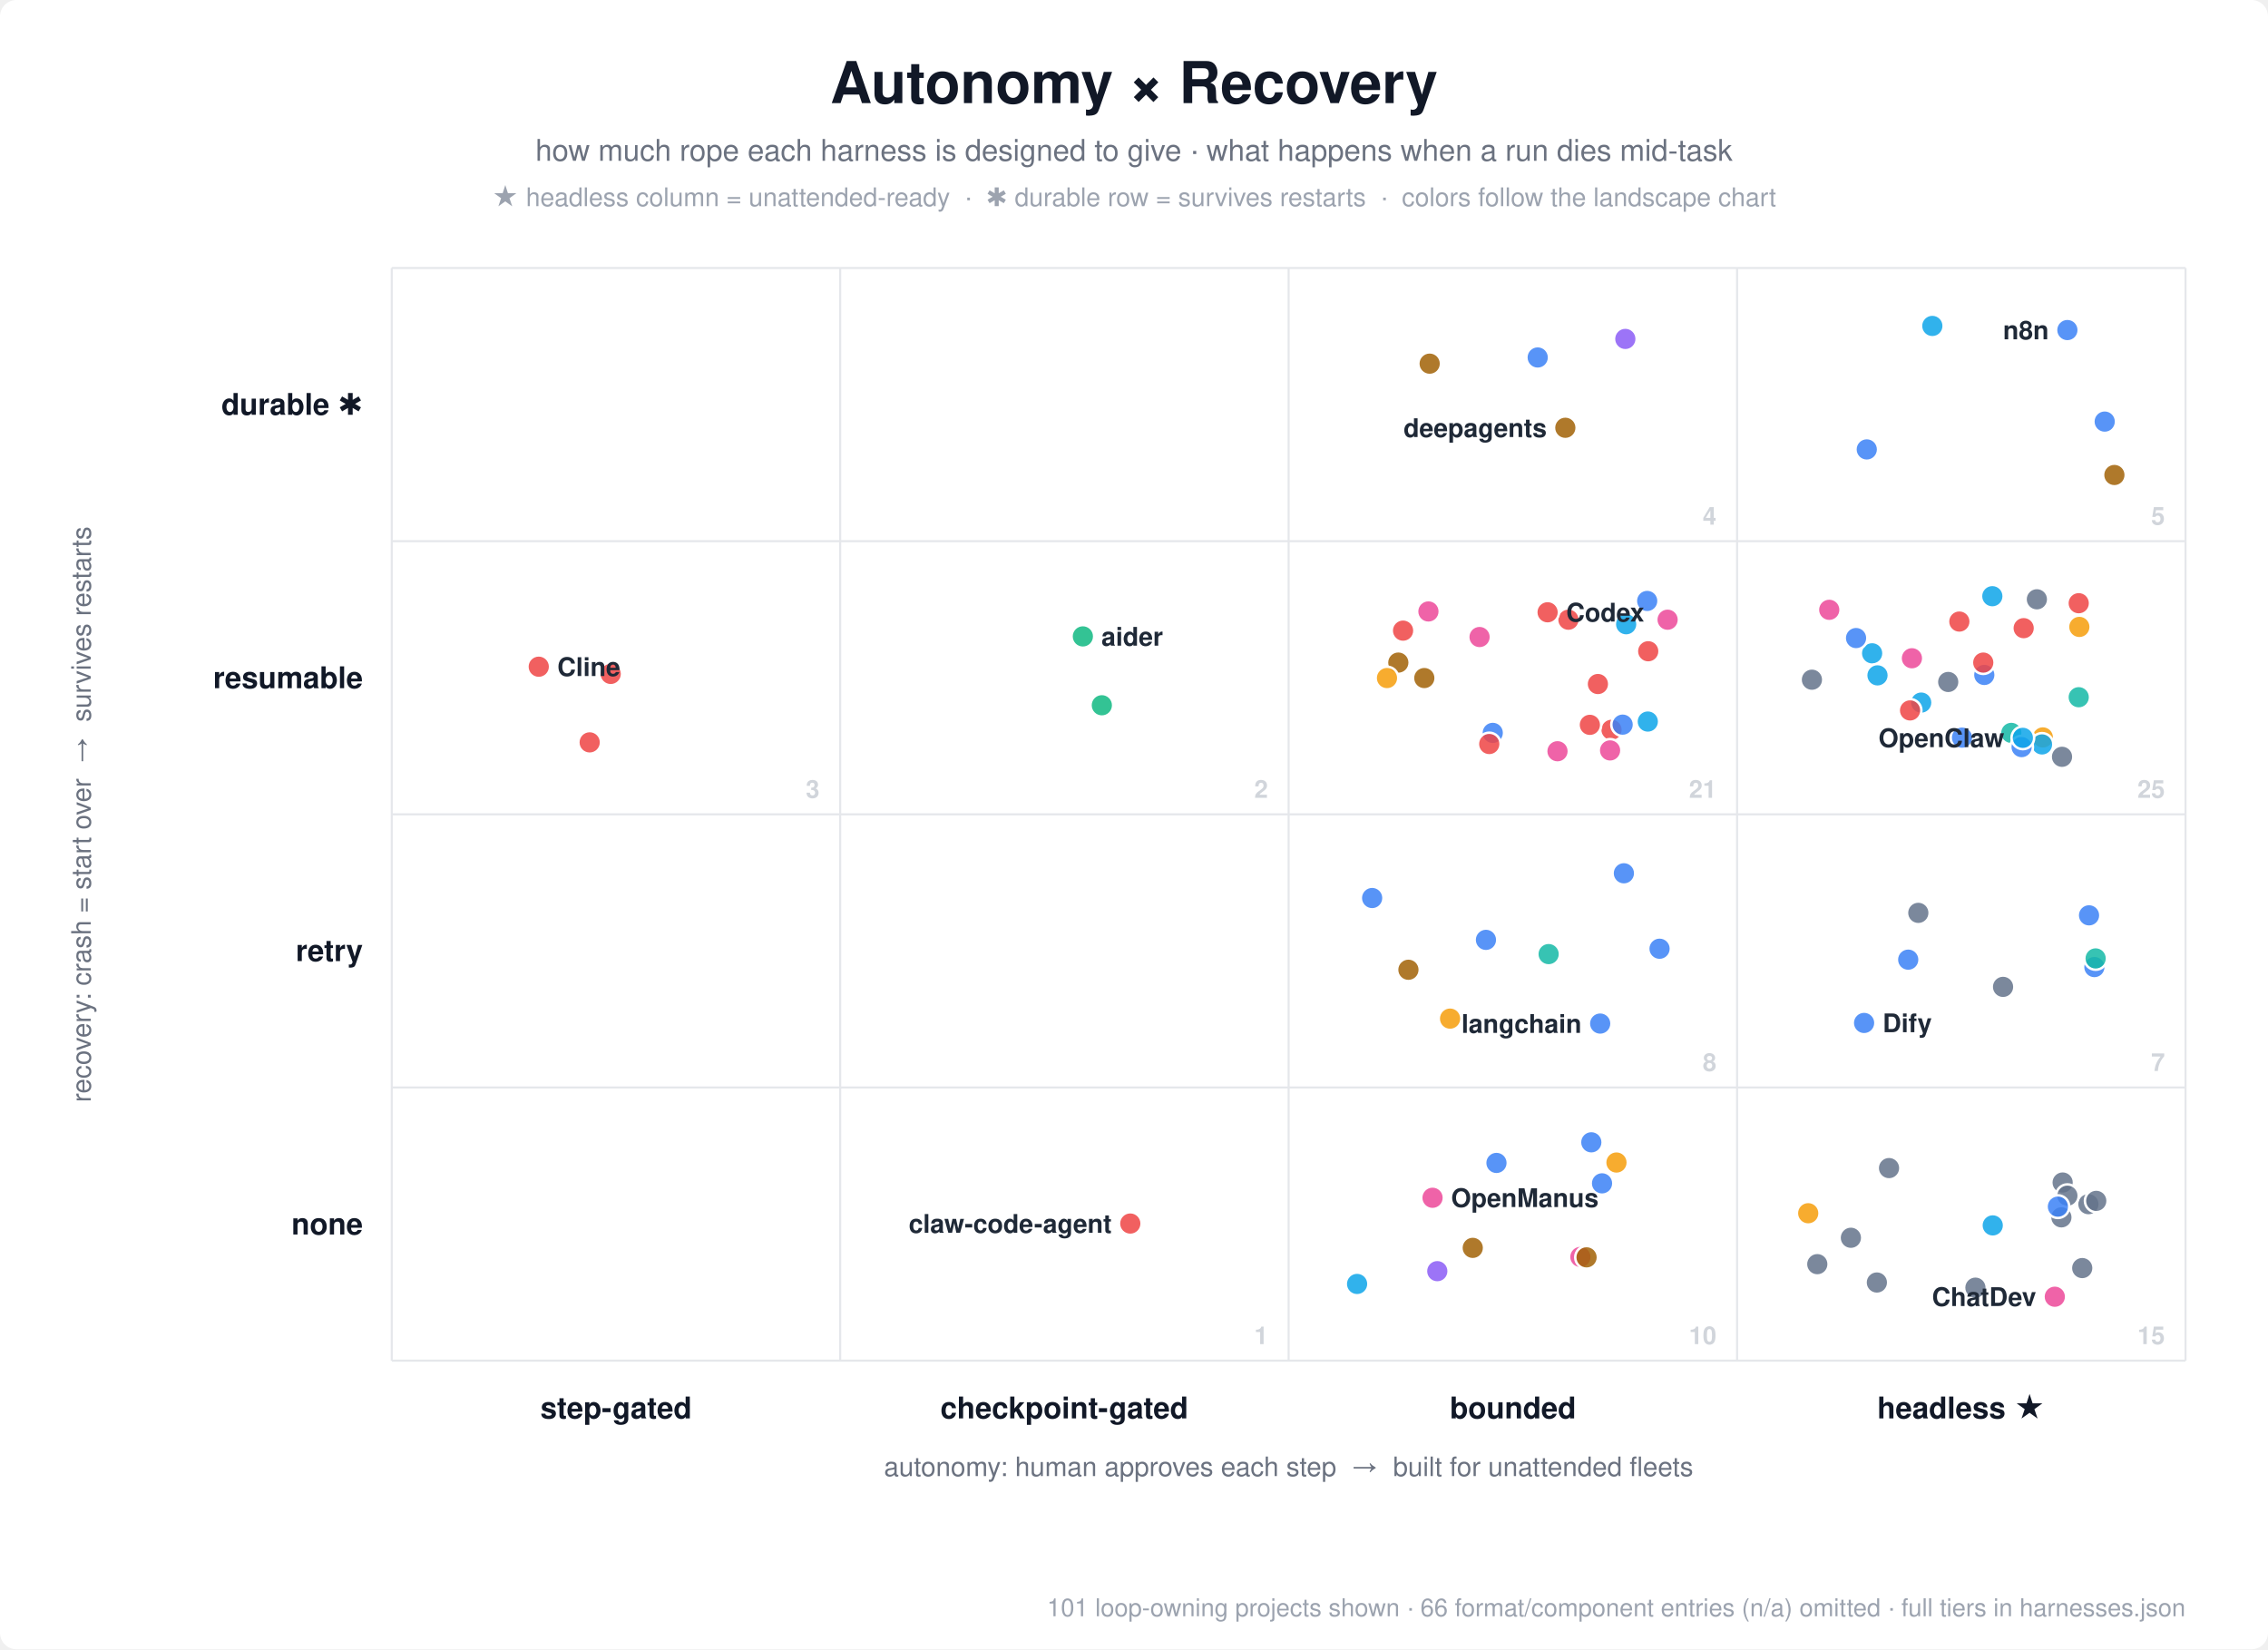
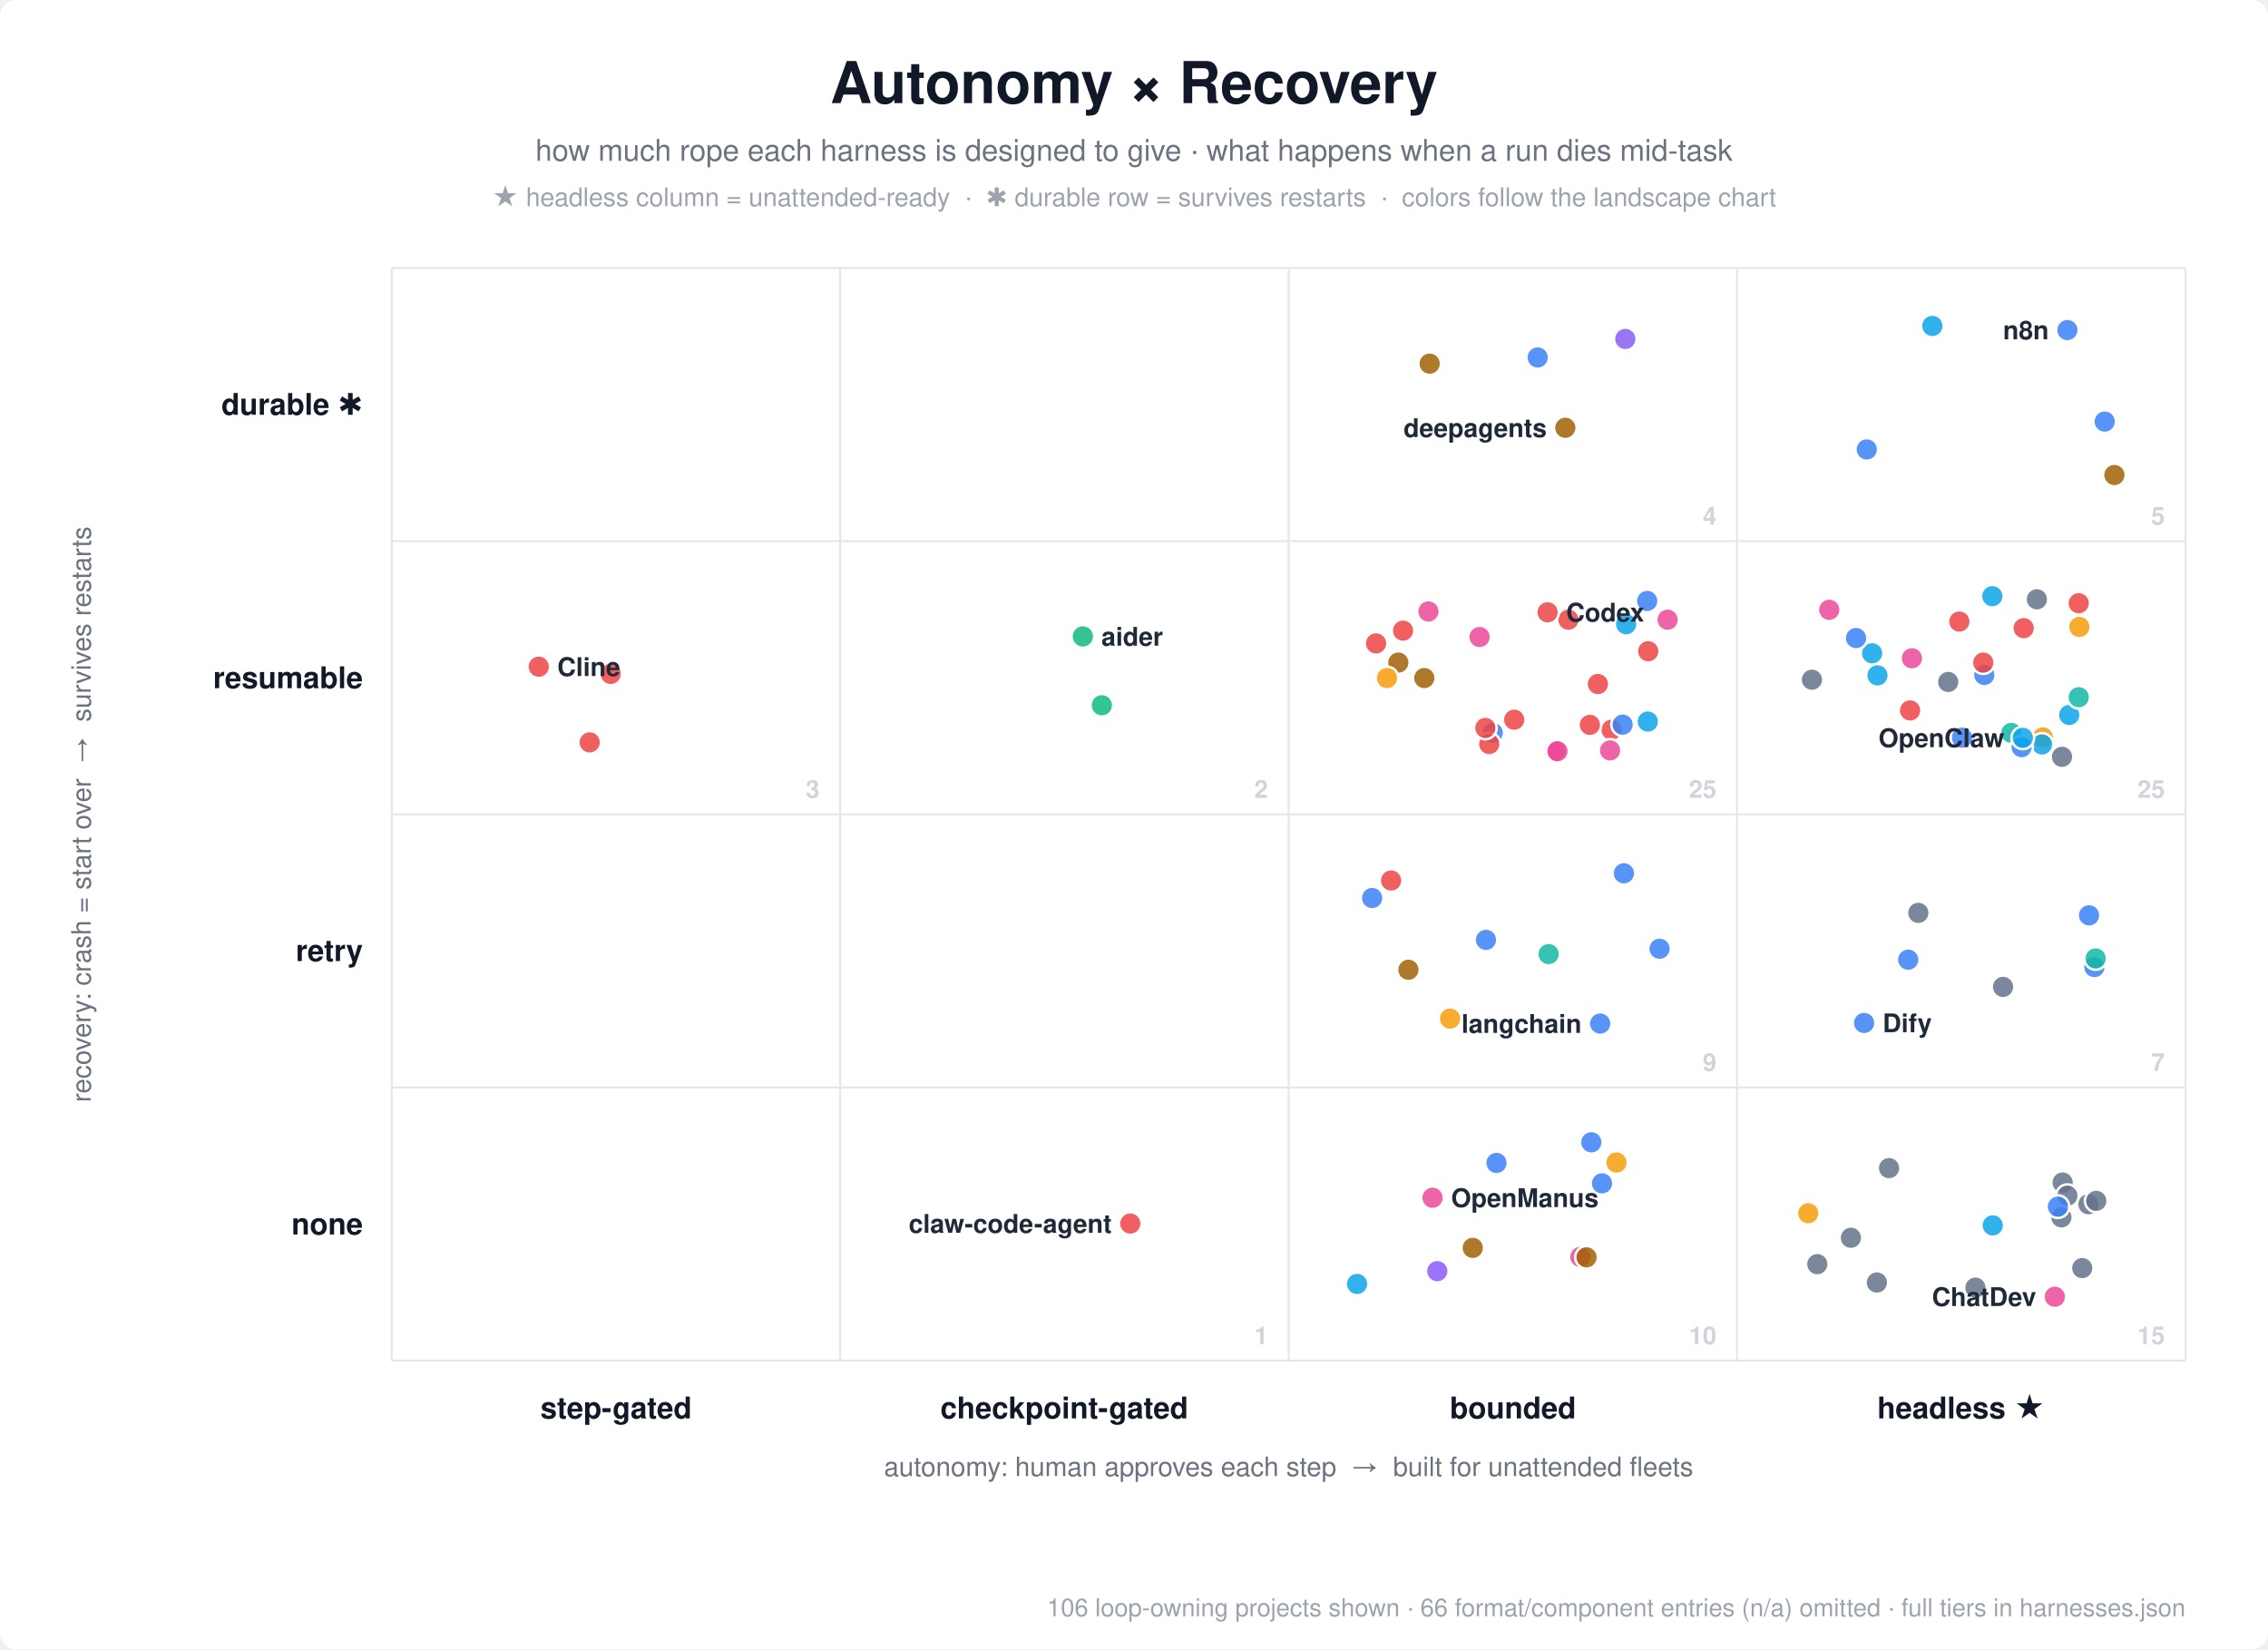
<svg xmlns="http://www.w3.org/2000/svg" viewBox="0 0 1100 800" font-family="-apple-system, 'Segoe UI', Helvetica, Arial, sans-serif">
  <rect width="1100" height="800" fill="#ffffff" rx="8" />
  <text x="550.0" y="50" text-anchor="middle" font-size="28" font-weight="700" fill="#111827">Autonomy × Recovery</text>
  <text x="550.0" y="78" text-anchor="middle" font-size="14.5" fill="#6b7280">how much rope each harness is designed to give · what happens when a run dies mid-task</text>
  <text x="550.0" y="100" text-anchor="middle" font-size="12.5" fill="#9ca3af">★ headless column = unattended-ready  ·  ✱ durable row = survives restarts  ·  colors follow the landscape chart</text>
  <line x1="190.0" y1="130" x2="190.0" y2="660" stroke="#e5e7eb" stroke-width="1" />
  <line x1="407.5" y1="130" x2="407.5" y2="660" stroke="#e5e7eb" stroke-width="1" />
  <line x1="625.0" y1="130" x2="625.0" y2="660" stroke="#e5e7eb" stroke-width="1" />
  <line x1="842.5" y1="130" x2="842.5" y2="660" stroke="#e5e7eb" stroke-width="1" />
  <line x1="1060.0" y1="130" x2="1060.0" y2="660" stroke="#e5e7eb" stroke-width="1" />
  <line x1="190" y1="130.0" x2="1060" y2="130.0" stroke="#e5e7eb" stroke-width="1" />
  <line x1="190" y1="262.5" x2="1060" y2="262.5" stroke="#e5e7eb" stroke-width="1" />
  <line x1="190" y1="395.0" x2="1060" y2="395.0" stroke="#e5e7eb" stroke-width="1" />
  <line x1="190" y1="527.5" x2="1060" y2="527.5" stroke="#e5e7eb" stroke-width="1" />
  <line x1="190" y1="660.0" x2="1060" y2="660.0" stroke="#e5e7eb" stroke-width="1" />
  <text x="298.8" y="688" text-anchor="middle" font-size="14.5" font-weight="600" fill="#111827">step-gated</text>
  <text x="516.2" y="688" text-anchor="middle" font-size="14.5" font-weight="600" fill="#111827">checkpoint-gated</text>
  <text x="733.8" y="688" text-anchor="middle" font-size="14.5" font-weight="600" fill="#111827">bounded</text>
  <text x="951.2" y="688" text-anchor="middle" font-size="14.5" font-weight="600" fill="#111827">headless ★</text>
  <text x="625.0" y="716" text-anchor="middle" font-size="13" fill="#6b7280">autonomy: human approves each step  →  built for unattended fleets</text>
  <text x="176" y="598.8" text-anchor="end" font-size="14.5" font-weight="600" fill="#111827">none</text>
  <text x="176" y="466.2" text-anchor="end" font-size="14.5" font-weight="600" fill="#111827">retry</text>
  <text x="176" y="333.8" text-anchor="end" font-size="14.5" font-weight="600" fill="#111827">resumable</text>
  <text x="176" y="201.2" text-anchor="end" font-size="14.5" font-weight="600" fill="#111827">durable ✱</text>
  <text x="44" y="395" font-size="13" fill="#6b7280" transform="rotate(-90 44 395)" text-anchor="middle">recovery: crash = start over  →  survives restarts</text>
  <text x="832.5" y="652.0" text-anchor="end" font-size="12" fill="#d1d5db" font-weight="700">10</text>
  <text x="832.5" y="254.5" text-anchor="end" font-size="12" fill="#d1d5db" font-weight="700">4</text>
  <text x="1050.0" y="387.0" text-anchor="end" font-size="12" fill="#d1d5db" font-weight="700">25</text>
-   <text x="832.5" y="387.0" text-anchor="end" font-size="12" fill="#d1d5db" font-weight="700">21</text>
+   <text x="832.5" y="387.0" text-anchor="end" font-size="12" fill="#d1d5db" font-weight="700">25</text>
  <text x="397.5" y="387.0" text-anchor="end" font-size="12" fill="#d1d5db" font-weight="700">3</text>
  <text x="615.0" y="652.0" text-anchor="end" font-size="12" fill="#d1d5db" font-weight="700">1</text>
-   <text x="832.5" y="519.5" text-anchor="end" font-size="12" fill="#d1d5db" font-weight="700">8</text>
+   <text x="832.5" y="519.5" text-anchor="end" font-size="12" fill="#d1d5db" font-weight="700">9</text>
  <text x="1050.0" y="652.0" text-anchor="end" font-size="12" fill="#d1d5db" font-weight="700">15</text>
  <text x="1050.0" y="254.5" text-anchor="end" font-size="12" fill="#d1d5db" font-weight="700">5</text>
  <text x="1050.0" y="519.5" text-anchor="end" font-size="12" fill="#d1d5db" font-weight="700">7</text>
  <text x="615.0" y="387.0" text-anchor="end" font-size="12" fill="#d1d5db" font-weight="700">2</text>
  <circle cx="958.1" cy="624.6" r="5.5" fill="#64748b" fill-opacity="0.85" stroke="#ffffff" stroke-width="1.2" />
  <circle cx="916.2" cy="566.6" r="5.5" fill="#64748b" fill-opacity="0.85" stroke="#ffffff" stroke-width="1.2" />
-   <circle cx="931.8" cy="340.8" r="5.5" fill="#0ea5e9" fill-opacity="0.85" stroke="#ffffff" stroke-width="1.2" />
+   <circle cx="1003.6" cy="346.8" r="5.5" fill="#0ea5e9" fill-opacity="0.85" stroke="#ffffff" stroke-width="1.2" />
  <circle cx="897.7" cy="600.4" r="5.5" fill="#64748b" fill-opacity="0.85" stroke="#ffffff" stroke-width="1.2" />
  <circle cx="703.3" cy="494.1" r="5.5" fill="#f59e0b" fill-opacity="0.85" stroke="#ffffff" stroke-width="1.2" />
  <circle cx="1009.9" cy="615.1" r="5.5" fill="#64748b" fill-opacity="0.85" stroke="#ffffff" stroke-width="1.2" />
  <circle cx="725.8" cy="564.1" r="5.5" fill="#3b82f6" fill-opacity="0.85" stroke="#ffffff" stroke-width="1.2" />
  <circle cx="887.2" cy="295.8" r="5.5" fill="#ec4899" fill-opacity="0.85" stroke="#ffffff" stroke-width="1.2" />
  <circle cx="971.5" cy="478.7" r="5.5" fill="#64748b" fill-opacity="0.85" stroke="#ffffff" stroke-width="1.2" />
  <circle cx="784.0" cy="563.9" r="5.5" fill="#f59e0b" fill-opacity="0.85" stroke="#ffffff" stroke-width="1.2" />
  <circle cx="975.5" cy="355.5" r="5.5" fill="#14b8a6" fill-opacity="0.85" stroke="#ffffff" stroke-width="1.2" />
  <circle cx="777.0" cy="574.0" r="5.5" fill="#3b82f6" fill-opacity="0.85" stroke="#ffffff" stroke-width="1.2" />
  <circle cx="781.6" cy="354.0" r="5.5" fill="#ef4444" fill-opacity="0.85" stroke="#ffffff" stroke-width="1.2" />
  <circle cx="697.1" cy="616.6" r="5.5" fill="#8b5cf6" fill-opacity="0.85" stroke="#ffffff" stroke-width="1.2" />
  <circle cx="548.2" cy="593.5" r="5.5" fill="#ef4444" fill-opacity="0.85" stroke="#ffffff" stroke-width="1.2" />
  <circle cx="877.0" cy="588.5" r="5.5" fill="#f59e0b" fill-opacity="0.85" stroke="#ffffff" stroke-width="1.2" />
  <circle cx="788.3" cy="164.4" r="5.5" fill="#8b5cf6" fill-opacity="0.85" stroke="#ffffff" stroke-width="1.2" />
  <circle cx="714.3" cy="605.3" r="5.5" fill="#a16207" fill-opacity="0.85" stroke="#ffffff" stroke-width="1.2" />
  <circle cx="878.8" cy="329.7" r="5.5" fill="#64748b" fill-opacity="0.85" stroke="#ffffff" stroke-width="1.2" />
  <circle cx="1012.9" cy="584.1" r="5.5" fill="#64748b" fill-opacity="0.85" stroke="#ffffff" stroke-width="1.2" />
  <circle cx="881.4" cy="613.2" r="5.5" fill="#64748b" fill-opacity="0.85" stroke="#ffffff" stroke-width="1.2" />
  <circle cx="910.3" cy="622.1" r="5.5" fill="#64748b" fill-opacity="0.85" stroke="#ffffff" stroke-width="1.2" />
  <circle cx="1000.4" cy="573.6" r="5.5" fill="#64748b" fill-opacity="0.85" stroke="#ffffff" stroke-width="1.2" />
  <circle cx="930.4" cy="442.8" r="5.5" fill="#64748b" fill-opacity="0.85" stroke="#ffffff" stroke-width="1.2" />
  <circle cx="1016.7" cy="582.5" r="5.5" fill="#64748b" fill-opacity="0.85" stroke="#ffffff" stroke-width="1.2" />
  <circle cx="658.2" cy="622.8" r="5.5" fill="#0ea5e9" fill-opacity="0.85" stroke="#ffffff" stroke-width="1.2" />
  <circle cx="1002.7" cy="580.0" r="5.5" fill="#64748b" fill-opacity="0.85" stroke="#ffffff" stroke-width="1.2" />
+   <circle cx="754.2" cy="364.2" r="5.5" fill="#ec4899" fill-opacity="0.85" stroke="#ffffff" stroke-width="1.2" />
  <circle cx="1000.1" cy="367.1" r="5.5" fill="#64748b" fill-opacity="0.85" stroke="#ffffff" stroke-width="1.2" />
  <circle cx="798.9" cy="291.5" r="5.5" fill="#3b82f6" fill-opacity="0.85" stroke="#ffffff" stroke-width="1.2" />
+   <circle cx="674.7" cy="427.1" r="5.5" fill="#ef4444" fill-opacity="0.85" stroke="#ffffff" stroke-width="1.2" />
  <circle cx="999.8" cy="590.5" r="5.5" fill="#64748b" fill-opacity="0.85" stroke="#ffffff" stroke-width="1.2" />
  <circle cx="678.2" cy="321.4" r="5.5" fill="#a16207" fill-opacity="0.85" stroke="#ffffff" stroke-width="1.2" />
  <circle cx="787.6" cy="423.6" r="5.5" fill="#3b82f6" fill-opacity="0.85" stroke="#ffffff" stroke-width="1.2" />
  <circle cx="998.1" cy="585.3" r="5.5" fill="#3b82f6" fill-opacity="0.85" stroke="#ffffff" stroke-width="1.2" />
  <circle cx="1025.5" cy="230.4" r="5.5" fill="#a16207" fill-opacity="0.85" stroke="#ffffff" stroke-width="1.2" />
  <circle cx="987.9" cy="290.7" r="5.5" fill="#64748b" fill-opacity="0.85" stroke="#ffffff" stroke-width="1.2" />
+   <circle cx="734.4" cy="349.1" r="5.5" fill="#ef4444" fill-opacity="0.85" stroke="#ffffff" stroke-width="1.2" />
  <circle cx="724.0" cy="355.5" r="5.5" fill="#3b82f6" fill-opacity="0.85" stroke="#ffffff" stroke-width="1.2" />
  <circle cx="1015.8" cy="469.1" r="5.5" fill="#3b82f6" fill-opacity="0.85" stroke="#ffffff" stroke-width="1.2" />
  <circle cx="990.8" cy="357.7" r="5.5" fill="#f59e0b" fill-opacity="0.85" stroke="#ffffff" stroke-width="1.2" />
  <circle cx="1016.4" cy="464.9" r="5.5" fill="#14b8a6" fill-opacity="0.85" stroke="#ffffff" stroke-width="1.2" />
  <circle cx="690.8" cy="328.9" r="5.5" fill="#a16207" fill-opacity="0.85" stroke="#ffffff" stroke-width="1.2" />
  <circle cx="766.5" cy="609.7" r="5.5" fill="#ec4899" fill-opacity="0.85" stroke="#ffffff" stroke-width="1.2" />
  <circle cx="672.7" cy="328.9" r="5.5" fill="#f59e0b" fill-opacity="0.85" stroke="#ffffff" stroke-width="1.2" />
  <circle cx="966.5" cy="594.4" r="5.5" fill="#0ea5e9" fill-opacity="0.85" stroke="#ffffff" stroke-width="1.2" />
  <circle cx="808.8" cy="300.6" r="5.5" fill="#ec4899" fill-opacity="0.85" stroke="#ffffff" stroke-width="1.2" />
  <circle cx="717.6" cy="309.0" r="5.5" fill="#ec4899" fill-opacity="0.85" stroke="#ffffff" stroke-width="1.2" />
  <circle cx="951.6" cy="357.8" r="5.5" fill="#3b82f6" fill-opacity="0.85" stroke="#ffffff" stroke-width="1.2" />
  <circle cx="937.2" cy="158.1" r="5.5" fill="#0ea5e9" fill-opacity="0.85" stroke="#ffffff" stroke-width="1.2" />
  <circle cx="799.2" cy="350.0" r="5.5" fill="#0ea5e9" fill-opacity="0.85" stroke="#ffffff" stroke-width="1.2" />
  <circle cx="944.9" cy="330.8" r="5.5" fill="#64748b" fill-opacity="0.85" stroke="#ffffff" stroke-width="1.2" />
  <circle cx="788.7" cy="302.8" r="5.5" fill="#0ea5e9" fill-opacity="0.85" stroke="#ffffff" stroke-width="1.2" />
  <circle cx="990.4" cy="361.1" r="5.5" fill="#0ea5e9" fill-opacity="0.85" stroke="#ffffff" stroke-width="1.2" />
  <circle cx="693.4" cy="176.4" r="5.5" fill="#a16207" fill-opacity="0.85" stroke="#ffffff" stroke-width="1.2" />
  <circle cx="1008.5" cy="304.1" r="5.5" fill="#f59e0b" fill-opacity="0.85" stroke="#ffffff" stroke-width="1.2" />
  <circle cx="926.4" cy="344.6" r="5.5" fill="#ef4444" fill-opacity="0.85" stroke="#ffffff" stroke-width="1.2" />
  <circle cx="980.5" cy="362.4" r="5.5" fill="#3b82f6" fill-opacity="0.85" stroke="#ffffff" stroke-width="1.2" />
  <circle cx="962.4" cy="327.4" r="5.5" fill="#3b82f6" fill-opacity="0.85" stroke="#ffffff" stroke-width="1.2" />
  <circle cx="296.2" cy="326.9" r="5.5" fill="#ef4444" fill-opacity="0.85" stroke="#ffffff" stroke-width="1.2" />
  <circle cx="905.4" cy="218.0" r="5.5" fill="#3b82f6" fill-opacity="0.85" stroke="#ffffff" stroke-width="1.2" />
  <circle cx="771.8" cy="554.1" r="5.5" fill="#3b82f6" fill-opacity="0.85" stroke="#ffffff" stroke-width="1.2" />
  <circle cx="683.1" cy="470.4" r="5.5" fill="#a16207" fill-opacity="0.85" stroke="#ffffff" stroke-width="1.2" />
+   <circle cx="667.4" cy="312.1" r="5.5" fill="#ef4444" fill-opacity="0.85" stroke="#ffffff" stroke-width="1.2" />
  <circle cx="286.0" cy="360.1" r="5.5" fill="#ef4444" fill-opacity="0.85" stroke="#ffffff" stroke-width="1.2" />
  <circle cx="961.9" cy="321.4" r="5.5" fill="#ef4444" fill-opacity="0.85" stroke="#ffffff" stroke-width="1.2" />
  <circle cx="799.4" cy="315.9" r="5.5" fill="#ef4444" fill-opacity="0.85" stroke="#ffffff" stroke-width="1.2" />
  <circle cx="760.7" cy="300.6" r="5.5" fill="#ef4444" fill-opacity="0.85" stroke="#ffffff" stroke-width="1.2" />
  <circle cx="745.8" cy="173.4" r="5.5" fill="#3b82f6" fill-opacity="0.85" stroke="#ffffff" stroke-width="1.2" />
  <circle cx="720.7" cy="455.9" r="5.5" fill="#3b82f6" fill-opacity="0.85" stroke="#ffffff" stroke-width="1.2" />
  <circle cx="769.5" cy="609.9" r="5.5" fill="#a16207" fill-opacity="0.85" stroke="#ffffff" stroke-width="1.2" />
  <circle cx="751.1" cy="462.8" r="5.5" fill="#14b8a6" fill-opacity="0.85" stroke="#ffffff" stroke-width="1.2" />
  <circle cx="692.8" cy="296.6" r="5.5" fill="#ec4899" fill-opacity="0.85" stroke="#ffffff" stroke-width="1.2" />
  <circle cx="759.2" cy="207.5" r="5.5" fill="#a16207" fill-opacity="0.85" stroke="#ffffff" stroke-width="1.2" />
  <circle cx="722.3" cy="360.9" r="5.5" fill="#ef4444" fill-opacity="0.85" stroke="#ffffff" stroke-width="1.2" />
  <circle cx="996.6" cy="629.0" r="5.5" fill="#ec4899" fill-opacity="0.85" stroke="#ffffff" stroke-width="1.2" />
  <circle cx="534.4" cy="342.1" r="5.5" fill="#10b981" fill-opacity="0.85" stroke="#ffffff" stroke-width="1.2" />
  <circle cx="908.0" cy="316.9" r="5.5" fill="#0ea5e9" fill-opacity="0.85" stroke="#ffffff" stroke-width="1.2" />
+   <circle cx="720.4" cy="353.1" r="5.5" fill="#ef4444" fill-opacity="0.85" stroke="#ffffff" stroke-width="1.2" />
  <circle cx="787.0" cy="351.5" r="5.5" fill="#3b82f6" fill-opacity="0.85" stroke="#ffffff" stroke-width="1.2" />
  <circle cx="1020.8" cy="204.5" r="5.5" fill="#3b82f6" fill-opacity="0.85" stroke="#ffffff" stroke-width="1.2" />
  <circle cx="525.2" cy="308.7" r="5.5" fill="#10b981" fill-opacity="0.85" stroke="#ffffff" stroke-width="1.2" />
  <circle cx="665.5" cy="435.6" r="5.5" fill="#3b82f6" fill-opacity="0.85" stroke="#ffffff" stroke-width="1.2" />
  <circle cx="1008.2" cy="292.6" r="5.5" fill="#ef4444" fill-opacity="0.85" stroke="#ffffff" stroke-width="1.2" />
  <circle cx="925.5" cy="465.5" r="5.5" fill="#3b82f6" fill-opacity="0.85" stroke="#ffffff" stroke-width="1.2" />
  <circle cx="694.8" cy="581.0" r="5.5" fill="#ec4899" fill-opacity="0.85" stroke="#ffffff" stroke-width="1.2" />
  <circle cx="780.9" cy="364.0" r="5.5" fill="#ec4899" fill-opacity="0.85" stroke="#ffffff" stroke-width="1.2" />
  <circle cx="755.4" cy="364.4" r="5.5" fill="#ec4899" fill-opacity="0.85" stroke="#ffffff" stroke-width="1.2" />
  <circle cx="966.3" cy="289.2" r="5.5" fill="#0ea5e9" fill-opacity="0.85" stroke="#ffffff" stroke-width="1.2" />
  <circle cx="680.5" cy="305.9" r="5.5" fill="#ef4444" fill-opacity="0.85" stroke="#ffffff" stroke-width="1.2" />
  <circle cx="261.3" cy="323.4" r="5.5" fill="#ef4444" fill-opacity="0.85" stroke="#ffffff" stroke-width="1.2" />
  <circle cx="927.3" cy="319.3" r="5.5" fill="#ec4899" fill-opacity="0.85" stroke="#ffffff" stroke-width="1.2" />
  <circle cx="1008.2" cy="338.2" r="5.5" fill="#14b8a6" fill-opacity="0.85" stroke="#ffffff" stroke-width="1.2" />
  <circle cx="950.3" cy="301.5" r="5.5" fill="#ef4444" fill-opacity="0.85" stroke="#ffffff" stroke-width="1.2" />
  <circle cx="775.0" cy="331.8" r="5.5" fill="#ef4444" fill-opacity="0.85" stroke="#ffffff" stroke-width="1.2" />
  <circle cx="771.1" cy="351.6" r="5.5" fill="#ef4444" fill-opacity="0.85" stroke="#ffffff" stroke-width="1.2" />
  <circle cx="804.9" cy="460.2" r="5.5" fill="#3b82f6" fill-opacity="0.85" stroke="#ffffff" stroke-width="1.2" />
  <circle cx="750.6" cy="297.0" r="5.5" fill="#ef4444" fill-opacity="0.85" stroke="#ffffff" stroke-width="1.2" />
  <circle cx="776.1" cy="496.5" r="5.5" fill="#3b82f6" fill-opacity="0.85" stroke="#ffffff" stroke-width="1.2" />
  <circle cx="1013.2" cy="444.0" r="5.5" fill="#3b82f6" fill-opacity="0.85" stroke="#ffffff" stroke-width="1.2" />
  <circle cx="904.1" cy="496.2" r="5.5" fill="#3b82f6" fill-opacity="0.85" stroke="#ffffff" stroke-width="1.2" />
  <circle cx="900.2" cy="309.5" r="5.5" fill="#3b82f6" fill-opacity="0.85" stroke="#ffffff" stroke-width="1.2" />
  <circle cx="1002.7" cy="160.1" r="5.5" fill="#3b82f6" fill-opacity="0.85" stroke="#ffffff" stroke-width="1.2" />
  <circle cx="981.5" cy="304.7" r="5.5" fill="#ef4444" fill-opacity="0.85" stroke="#ffffff" stroke-width="1.2" />
  <circle cx="910.6" cy="327.6" r="5.5" fill="#0ea5e9" fill-opacity="0.85" stroke="#ffffff" stroke-width="1.2" />
  <circle cx="981.1" cy="357.9" r="5.5" fill="#0ea5e9" fill-opacity="0.85" stroke="#ffffff" stroke-width="1.2" />
  <text x="703.8" y="585.5" text-anchor="start" font-size="12.5" font-weight="600" fill="#1f2937">OpenManus</text>
  <text x="750.2" y="212.0" text-anchor="end" font-size="12.5" font-weight="600" fill="#1f2937">deepagents</text>
  <text x="972.1" y="362.4" text-anchor="end" font-size="12.5" font-weight="600" fill="#1f2937">OpenClaw</text>
  <text x="759.6" y="301.5" text-anchor="start" font-size="12.5" font-weight="600" fill="#1f2937">Codex</text>
  <text x="270.3" y="327.9" text-anchor="start" font-size="12.5" font-weight="600" fill="#1f2937">Cline</text>
  <text x="539.2" y="598.0" text-anchor="end" font-size="12.5" font-weight="600" fill="#1f2937">claw-code-agent</text>
  <text x="767.1" y="501.0" text-anchor="end" font-size="12.5" font-weight="600" fill="#1f2937">langchain</text>
  <text x="987.6" y="633.5" text-anchor="end" font-size="12.5" font-weight="600" fill="#1f2937">ChatDev</text>
  <text x="993.7" y="164.6" text-anchor="end" font-size="12.5" font-weight="600" fill="#1f2937">n8n</text>
  <text x="913.1" y="500.7" text-anchor="start" font-size="12.5" font-weight="600" fill="#1f2937">Dify</text>
  <text x="534.2" y="313.2" text-anchor="start" font-size="12.5" font-weight="600" fill="#1f2937">aider</text>
-   <text x="1060" y="784" text-anchor="end" font-size="12" fill="#9ca3af">101 loop-owning projects shown · 66 format/component entries (n/a) omitted · full tiers in harnesses.json</text>
+   <text x="1060" y="784" text-anchor="end" font-size="12" fill="#9ca3af">106 loop-owning projects shown · 66 format/component entries (n/a) omitted · full tiers in harnesses.json</text>
</svg>
